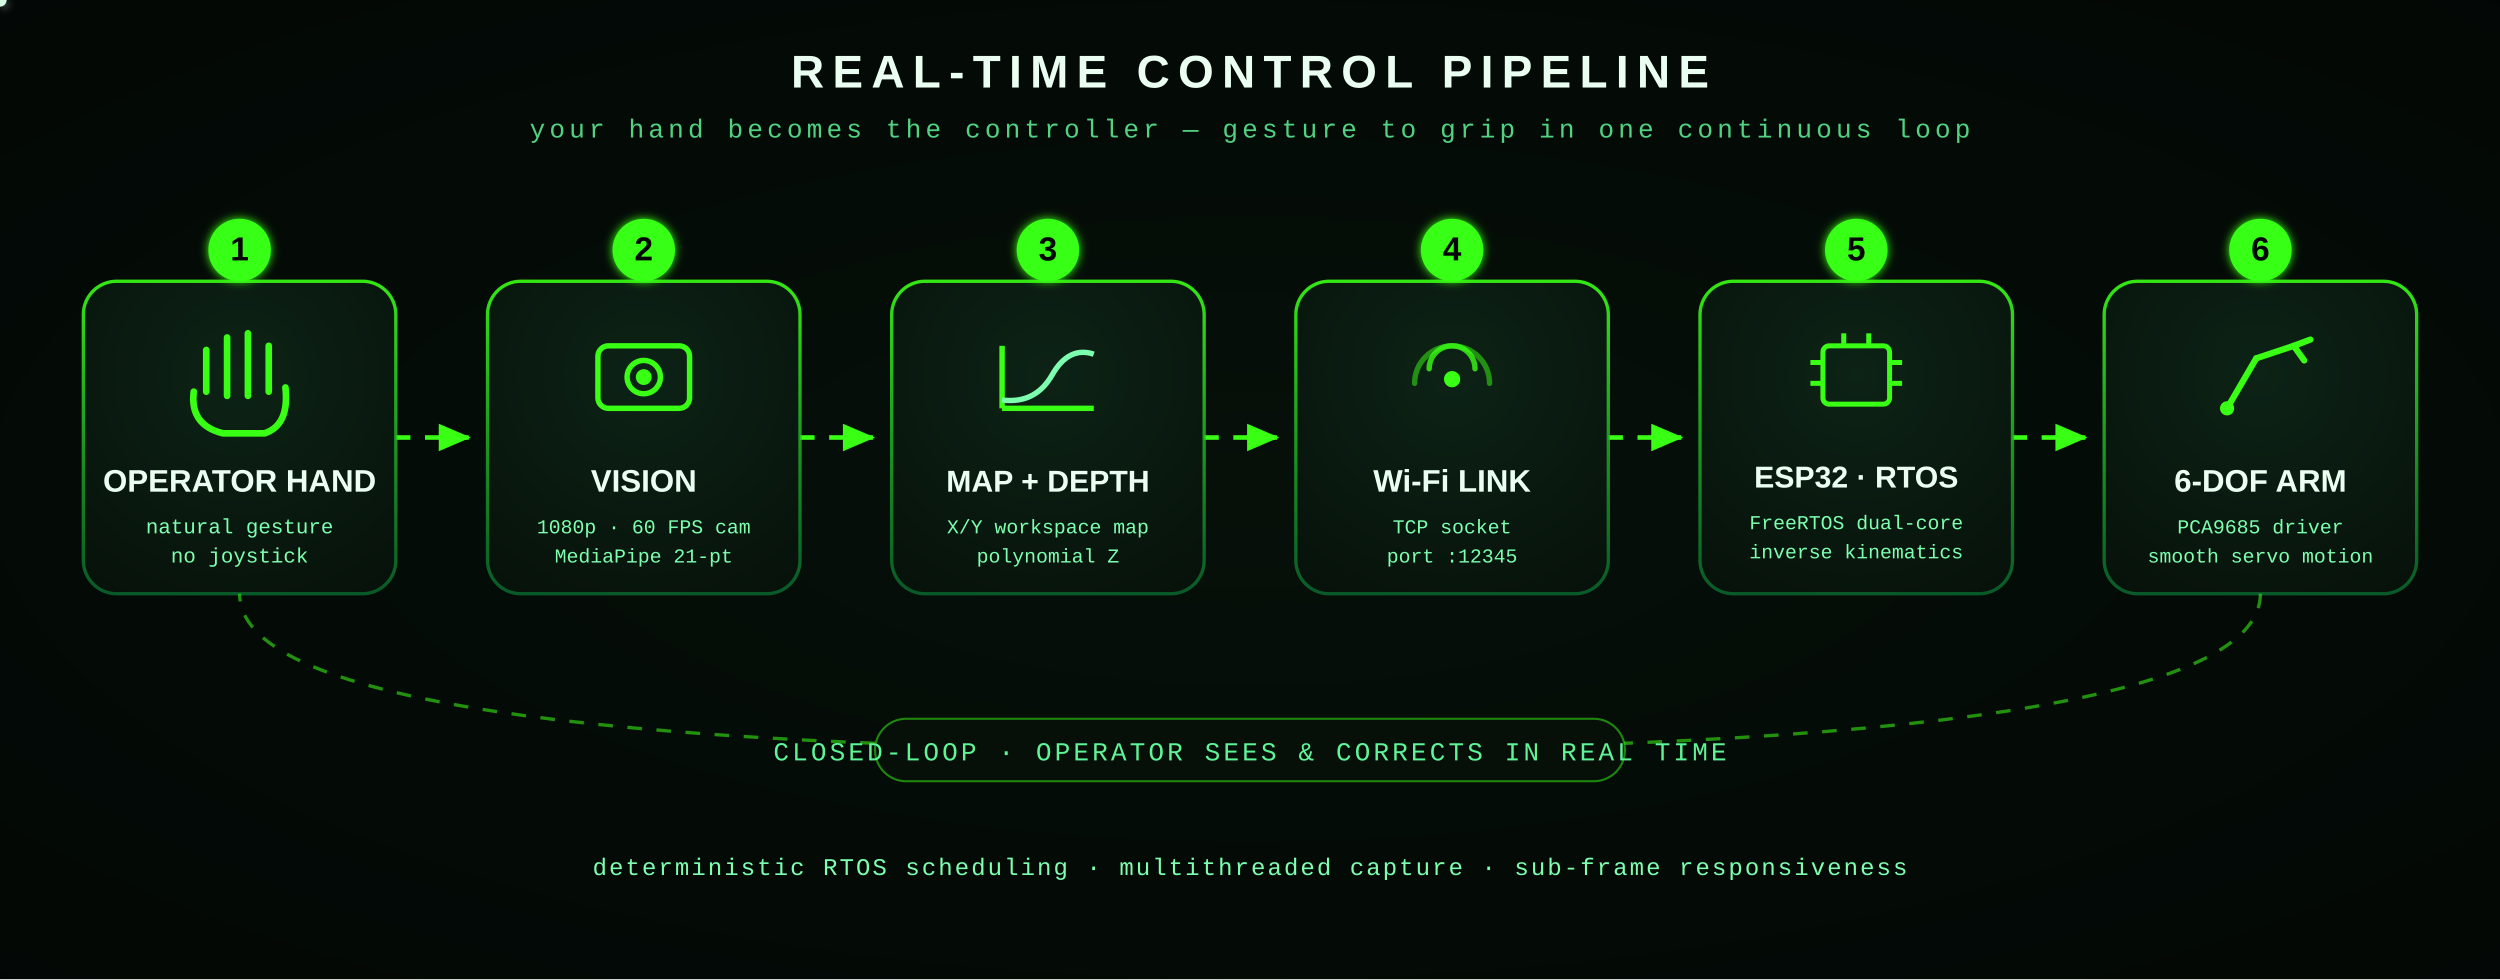
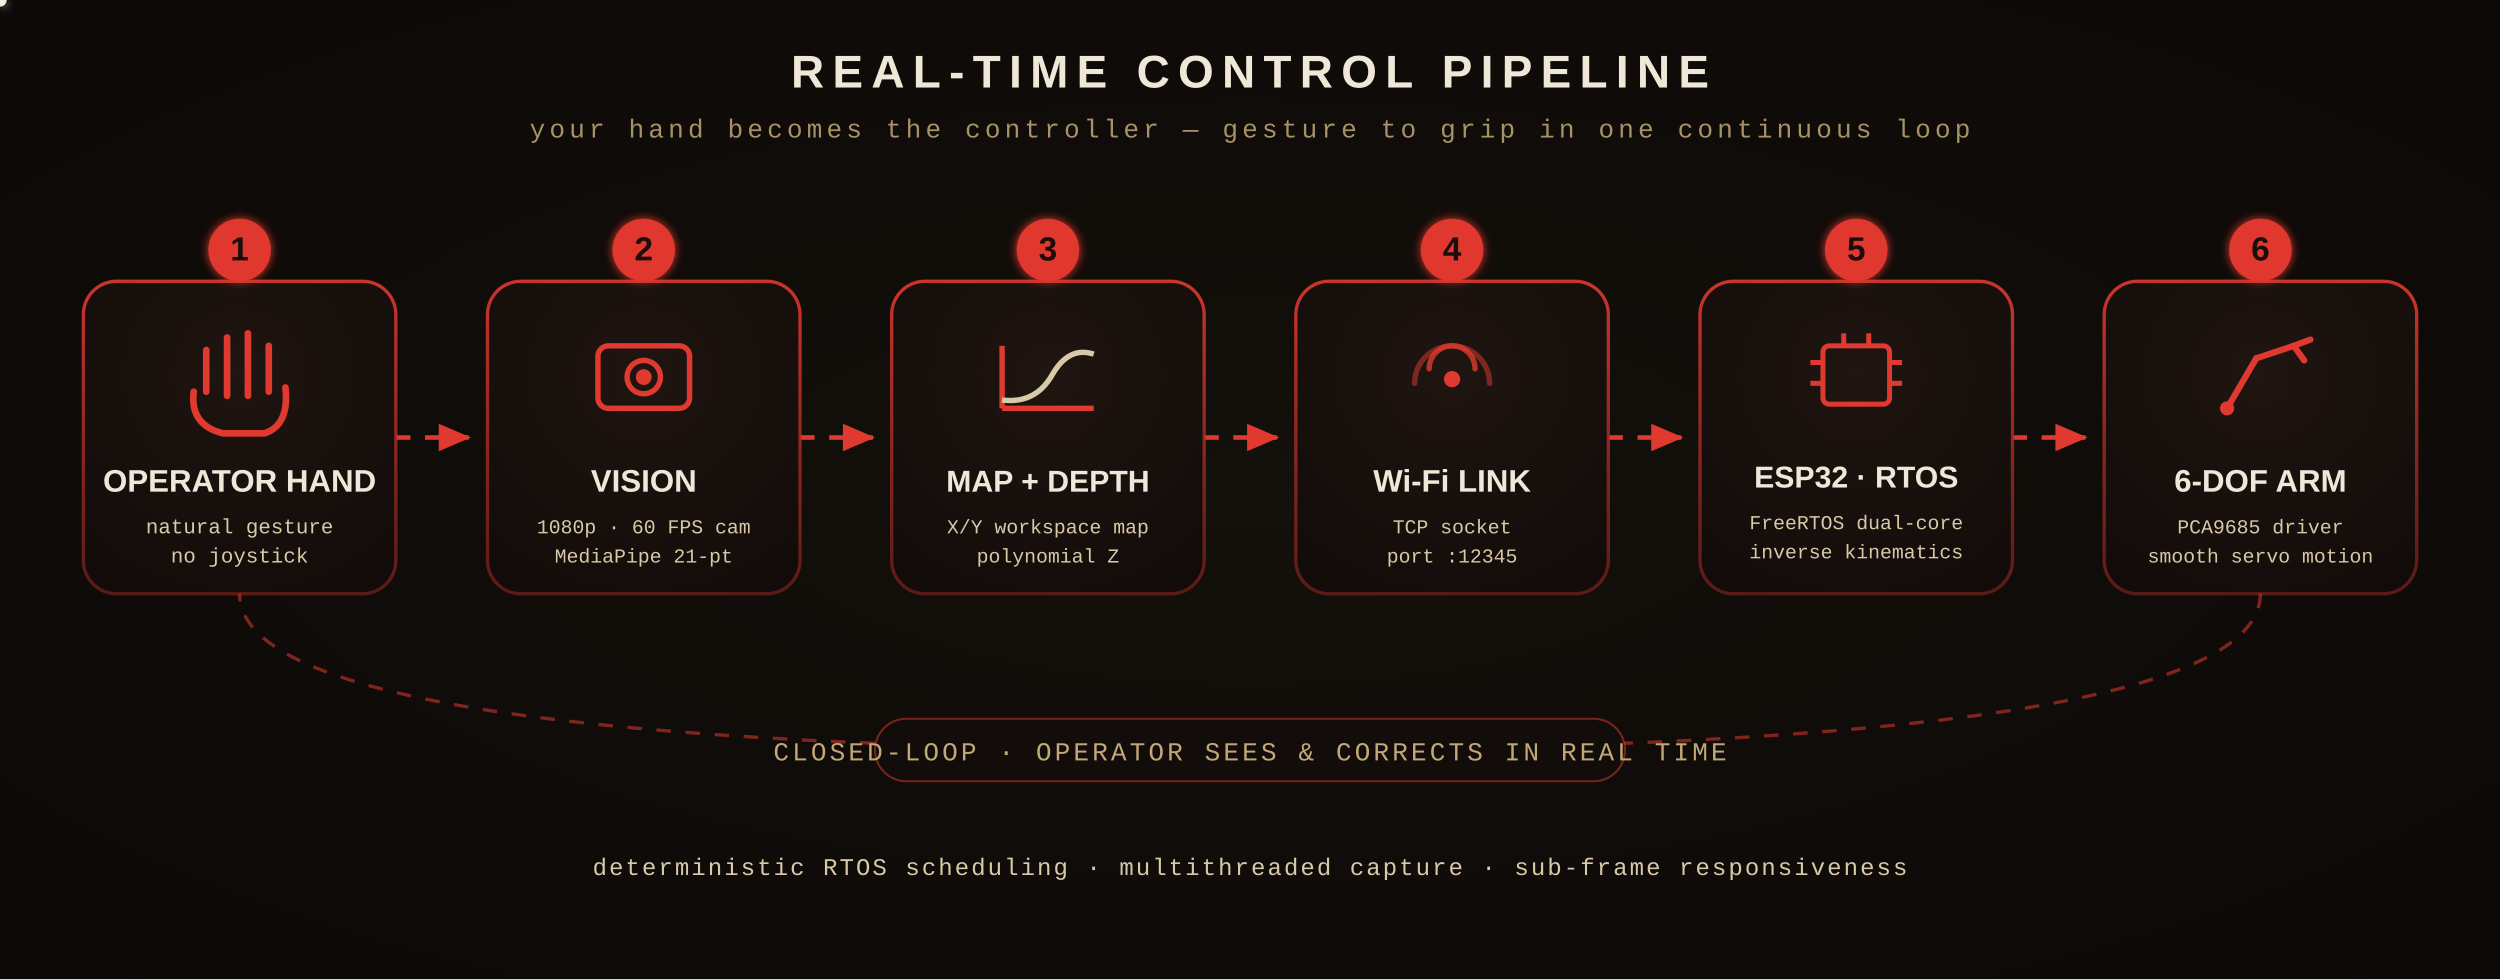
<svg xmlns="http://www.w3.org/2000/svg" viewBox="0 0 1200 470" width="1200" height="470" role="img" aria-label="VENOM real-time control pipeline">
  <defs>
    <linearGradient id="cardEdge" x1="0" y1="0" x2="0" y2="1">
-       <stop offset="0%" stop-color="#39ff14" stop-opacity="0.9" />
-       <stop offset="100%" stop-color="#0a7a36" stop-opacity="0.7" />
+       <stop offset="0%" stop-color="#e0392f" stop-opacity="0.9" />
+       <stop offset="100%" stop-color="#7a211c" stop-opacity="0.7" />
    </linearGradient>
    <radialGradient id="cardFill" cx="50%" cy="30%" r="90%">
-       <stop offset="0%" stop-color="#0d2316" />
-       <stop offset="100%" stop-color="#061009" />
+       <stop offset="0%" stop-color="#1f1511" />
+       <stop offset="100%" stop-color="#100a08" />
    </radialGradient>
    <radialGradient id="bg2" cx="50%" cy="50%" r="80%">
-       <stop offset="0%" stop-color="#061009" />
-       <stop offset="100%" stop-color="#020604" />
+       <stop offset="0%" stop-color="#14100b" />
+       <stop offset="100%" stop-color="#0a0706" />
    </radialGradient>
    <filter id="g2" x="-60%" y="-60%" width="220%" height="220%">
      <feGaussianBlur stdDeviation="2.4" result="b" />
      <feMerge>
        <feMergeNode in="b" />
        <feMergeNode in="SourceGraphic" />
      </feMerge>
    </filter>
    <marker id="arrow" markerWidth="10" markerHeight="10" refX="7" refY="3" orient="auto">
-       <path d="M0,0 L7,3 L0,6 Z" fill="#39ff14" />
+       <path d="M0,0 L7,3 L0,6 Z" fill="#e0392f" />
    </marker>
    <style>
      @keyframes march { to { stroke-dashoffset: -28; } }
      @keyframes glowPulse { 0%,100%{ opacity:.5 } 50%{ opacity:1 } }
      @keyframes nodeBreath { 0%,100%{ opacity:.85 } 50%{ opacity:1 } }
      .flow { stroke-dasharray: 7 7; animation: march 1s infinite linear; }
-       .ttl { font-family:'Arial',sans-serif; font-weight:800; fill:#eafff2; }
-       .sub { font-family:'Courier New',monospace; fill:#7dffb0; }
-       .num { font-family:'Arial',sans-serif; font-weight:900; fill:#020604; }
+       .ttl { font-family:'Arial',sans-serif; font-weight:800; fill:#efe7d8; }
+       .sub { font-family:'Courier New',monospace; fill:#d8c9a8; }
+       .num { font-family:'Arial',sans-serif; font-weight:900; fill:#1a0d0a; }
      .card { animation: nodeBreath 4s infinite ease-in-out; }
-       .label { font-family:'Courier New',monospace; fill:#5ef598; }
+       .label { font-family:'Courier New',monospace; fill:#c2a878; }
    </style>
  </defs>
  <rect width="1200" height="470" fill="url(#bg2)" />
  <text x="600" y="42" text-anchor="middle" class="ttl" font-size="22" letter-spacing="4">REAL-TIME CONTROL PIPELINE</text>
  <text x="600" y="66" text-anchor="middle" class="label" font-size="12.5" letter-spacing="2" opacity="0.85">your hand becomes the controller — gesture to grip in one continuous loop</text>
-   <g fill="none" stroke="#39ff14" stroke-width="2.2" marker-end="url(#arrow)">
+   <g fill="none" stroke="#e0392f" stroke-width="2.2" marker-end="url(#arrow)">
    <line class="flow" x1="190" y1="210" x2="226" y2="210" />
    <line class="flow" x1="384" y1="210" x2="420" y2="210" />
    <line class="flow" x1="578" y1="210" x2="614" y2="210" />
    <line class="flow" x1="772" y1="210" x2="808" y2="210" />
    <line class="flow" x1="966" y1="210" x2="1002" y2="210" />
  </g>
-   <g fill="#d6ffe6" filter="url(#g2)">
+   <g fill="#f3ece0" filter="url(#g2)">
    <circle r="3.2">
      <animate attributeName="cx" values="60;1150" dur="3.2s" repeatCount="indefinite" />
      <animate attributeName="cy" values="210;210" dur="3.2s" repeatCount="indefinite" />
      <animate attributeName="opacity" values="0;1;1;0" dur="3.2s" repeatCount="indefinite" />
    </circle>
    <circle r="2.4">
      <animate attributeName="cx" values="60;1150" dur="3.2s" begin="1.1s" repeatCount="indefinite" />
      <animate attributeName="cy" values="210;210" dur="3.2s" begin="1.1s" repeatCount="indefinite" />
      <animate attributeName="opacity" values="0;1;1;0" dur="3.2s" begin="1.1s" repeatCount="indefinite" />
    </circle>
    <circle r="2.4">
      <animate attributeName="cx" values="60;1150" dur="3.2s" begin="2.2s" repeatCount="indefinite" />
      <animate attributeName="cy" values="210;210" dur="3.2s" begin="2.2s" repeatCount="indefinite" />
      <animate attributeName="opacity" values="0;1;1;0" dur="3.2s" begin="2.2s" repeatCount="indefinite" />
    </circle>
  </g>
  <g class="card">
    <rect x="40" y="135" width="150" height="150" rx="16" fill="url(#cardFill)" stroke="url(#cardEdge)" stroke-width="1.6" />
-     <circle cx="115" cy="120" r="15" fill="#39ff14" filter="url(#g2)" />
+     <circle cx="115" cy="120" r="15" fill="#e0392f" filter="url(#g2)" />
    <text x="115" y="125" text-anchor="middle" class="num" font-size="16">1</text>
-     <g transform="translate(115,182)" stroke="#39ff14" stroke-width="3.2" fill="none" stroke-linecap="round">
+     <g transform="translate(115,182)" stroke="#e0392f" stroke-width="3.2" fill="none" stroke-linecap="round">
      <line x1="-16" y1="6" x2="-16" y2="-14" />
      <line x1="-6" y1="8" x2="-6" y2="-20" />
      <line x1="4" y1="8" x2="4" y2="-22" />
      <line x1="14" y1="6" x2="14" y2="-16" />
      <path d="M-22 6 Q-24 22 -8 26 L12 26 Q24 22 22 4" />
    </g>
    <text x="115" y="236" text-anchor="middle" class="ttl" font-size="15">OPERATOR HAND</text>
    <text x="115" y="256" text-anchor="middle" class="sub" font-size="10">natural gesture</text>
    <text x="115" y="270" text-anchor="middle" class="sub" font-size="10">no joystick</text>
  </g>
  <g class="card">
    <rect x="234" y="135" width="150" height="150" rx="16" fill="url(#cardFill)" stroke="url(#cardEdge)" stroke-width="1.6" />
-     <circle cx="309" cy="120" r="15" fill="#39ff14" filter="url(#g2)" />
+     <circle cx="309" cy="120" r="15" fill="#e0392f" filter="url(#g2)" />
    <text x="309" y="125" text-anchor="middle" class="num" font-size="16">2</text>
-     <g transform="translate(309,180)" stroke="#39ff14" stroke-width="2.6" fill="none">
+     <g transform="translate(309,180)" stroke="#e0392f" stroke-width="2.6" fill="none">
      <rect x="-22" y="-14" width="44" height="30" rx="5" />
      <circle cx="0" cy="1" r="8" />
-       <circle cx="0" cy="1" r="2.5" fill="#39ff14" />
+       <circle cx="0" cy="1" r="2.5" fill="#e0392f" />
    </g>
    <text x="309" y="236" text-anchor="middle" class="ttl" font-size="15">VISION</text>
    <text x="309" y="256" text-anchor="middle" class="sub" font-size="9.5">1080p · 60 FPS cam</text>
    <text x="309" y="270" text-anchor="middle" class="sub" font-size="9.5">MediaPipe 21-pt</text>
  </g>
  <g class="card">
    <rect x="428" y="135" width="150" height="150" rx="16" fill="url(#cardFill)" stroke="url(#cardEdge)" stroke-width="1.6" />
-     <circle cx="503" cy="120" r="15" fill="#39ff14" filter="url(#g2)" />
+     <circle cx="503" cy="120" r="15" fill="#e0392f" filter="url(#g2)" />
    <text x="503" y="125" text-anchor="middle" class="num" font-size="16">3</text>
-     <g transform="translate(503,182)" stroke="#39ff14" stroke-width="2.6" fill="none">
+     <g transform="translate(503,182)" stroke="#e0392f" stroke-width="2.6" fill="none">
      <line x1="-22" y1="14" x2="-22" y2="-16" />
      <line x1="-22" y1="14" x2="22" y2="14" />
-       <path d="M-22 10 Q-6 12 2 -2 T22 -12" stroke="#7dffb0" />
+       <path d="M-22 10 Q-6 12 2 -2 T22 -12" stroke="#d8c9a8" />
    </g>
    <text x="503" y="236" text-anchor="middle" class="ttl" font-size="14.5">MAP + DEPTH</text>
    <text x="503" y="256" text-anchor="middle" class="sub" font-size="9.5">X/Y workspace map</text>
    <text x="503" y="270" text-anchor="middle" class="sub" font-size="9.5">polynomial Z</text>
  </g>
  <g class="card">
    <rect x="622" y="135" width="150" height="150" rx="16" fill="url(#cardFill)" stroke="url(#cardEdge)" stroke-width="1.6" />
-     <circle cx="697" cy="120" r="15" fill="#39ff14" filter="url(#g2)" />
+     <circle cx="697" cy="120" r="15" fill="#e0392f" filter="url(#g2)" />
    <text x="697" y="125" text-anchor="middle" class="num" font-size="16">4</text>
-     <g transform="translate(697,184)" stroke="#39ff14" fill="none" stroke-width="2.6" stroke-linecap="round">
+     <g transform="translate(697,184)" stroke="#e0392f" fill="none" stroke-width="2.6" stroke-linecap="round">
      <path d="M-18 0 A18 18 0 0 1 18 0" opacity="0.5" />
      <path d="M-11 -7 A11 11 0 0 1 11 -7" opacity="0.8" />
-       <circle cx="0" cy="-2" r="2.6" fill="#39ff14" />
+       <circle cx="0" cy="-2" r="2.6" fill="#e0392f" />
    </g>
    <text x="697" y="236" text-anchor="middle" class="ttl" font-size="15">Wi-Fi LINK</text>
    <text x="697" y="256" text-anchor="middle" class="sub" font-size="9.5">TCP socket</text>
    <text x="697" y="270" text-anchor="middle" class="sub" font-size="9.5">port :12345</text>
  </g>
  <g class="card">
    <rect x="816" y="135" width="150" height="150" rx="16" fill="url(#cardFill)" stroke="url(#cardEdge)" stroke-width="1.6" />
-     <circle cx="891" cy="120" r="15" fill="#39ff14" filter="url(#g2)" />
+     <circle cx="891" cy="120" r="15" fill="#e0392f" filter="url(#g2)" />
    <text x="891" y="125" text-anchor="middle" class="num" font-size="16">5</text>
-     <g transform="translate(891,180)" stroke="#39ff14" stroke-width="2.4" fill="none">
+     <g transform="translate(891,180)" stroke="#e0392f" stroke-width="2.4" fill="none">
      <rect x="-16" y="-14" width="32" height="28" rx="3" />
      <line x1="-16" y1="-6" x2="-22" y2="-6" />
      <line x1="-16" y1="4" x2="-22" y2="4" />
      <line x1="16" y1="-6" x2="22" y2="-6" />
      <line x1="16" y1="4" x2="22" y2="4" />
      <line x1="-6" y1="-14" x2="-6" y2="-20" />
      <line x1="6" y1="-14" x2="6" y2="-20" />
    </g>
    <text x="891" y="234" text-anchor="middle" class="ttl" font-size="14.5">ESP32 · RTOS</text>
    <text x="891" y="254" text-anchor="middle" class="sub" font-size="9.5">FreeRTOS dual-core</text>
    <text x="891" y="268" text-anchor="middle" class="sub" font-size="9.5">inverse kinematics</text>
  </g>
  <g class="card">
    <rect x="1010" y="135" width="150" height="150" rx="16" fill="url(#cardFill)" stroke="url(#cardEdge)" stroke-width="1.6" />
-     <circle cx="1085" cy="120" r="15" fill="#39ff14" filter="url(#g2)" />
+     <circle cx="1085" cy="120" r="15" fill="#e0392f" filter="url(#g2)" />
    <text x="1085" y="125" text-anchor="middle" class="num" font-size="16">6</text>
-     <g transform="translate(1085,182)" stroke="#39ff14" stroke-width="3" fill="none" stroke-linecap="round">
-       <circle cx="-16" cy="14" r="3.4" fill="#39ff14" stroke="none" />
+     <g transform="translate(1085,182)" stroke="#e0392f" stroke-width="3" fill="none" stroke-linecap="round">
+       <circle cx="-16" cy="14" r="3.4" fill="#e0392f" stroke="none" />
      <line x1="-16" y1="14" x2="-2" y2="-10" />
      <line x1="-2" y1="-10" x2="16" y2="-16" />
      <path d="M16 -16 l8 -3 M16 -16 l5 7" />
    </g>
    <text x="1085" y="236" text-anchor="middle" class="ttl" font-size="15">6-DOF ARM</text>
    <text x="1085" y="256" text-anchor="middle" class="sub" font-size="9.5">PCA9685 driver</text>
    <text x="1085" y="270" text-anchor="middle" class="sub" font-size="9.5">smooth servo motion</text>
  </g>
-   <path d="M1085 285 Q1085 360 600 360 Q115 360 115 285" fill="none" stroke="#39ff14" stroke-width="1.6" stroke-dasharray="6 8" opacity="0.55" class="flow" />
+   <path d="M1085 285 Q1085 360 600 360 Q115 360 115 285" fill="none" stroke="#e0392f" stroke-width="1.6" stroke-dasharray="6 8" opacity="0.55" class="flow" />
  <g transform="translate(600,360)">
-     <rect x="-180" y="-15" width="360" height="30" rx="15" fill="#061009" stroke="#39ff14" stroke-opacity="0.5" />
+     <rect x="-180" y="-15" width="360" height="30" rx="15" fill="#120d0a" stroke="#e0392f" stroke-opacity="0.5" />
    <text x="0" y="5" text-anchor="middle" class="label" font-size="12.5" letter-spacing="1.5" style="animation:glowPulse 3s infinite ease-in-out">CLOSED-LOOP · OPERATOR SEES &amp; CORRECTS IN REAL TIME</text>
  </g>
  <g transform="translate(600,420)">
    <text x="0" y="0" text-anchor="middle" class="sub" font-size="11.5" letter-spacing="1">deterministic RTOS scheduling · multithreaded capture · sub-frame responsiveness</text>
  </g>
</svg>
